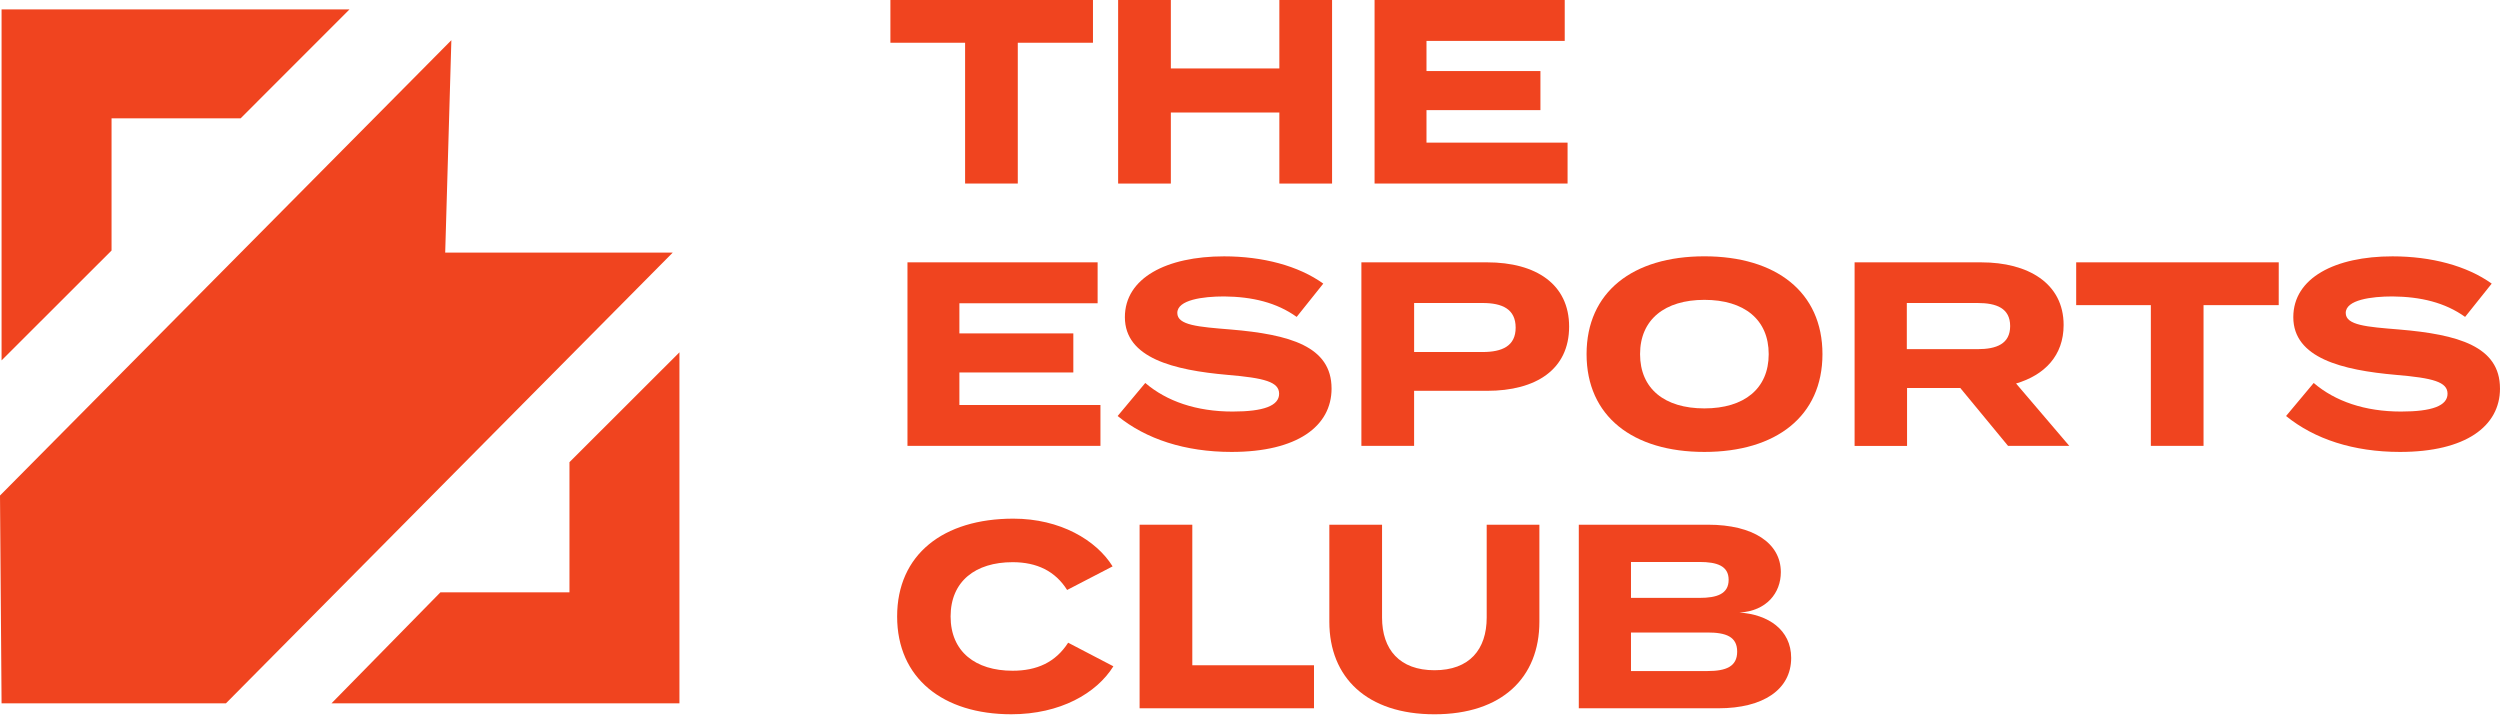
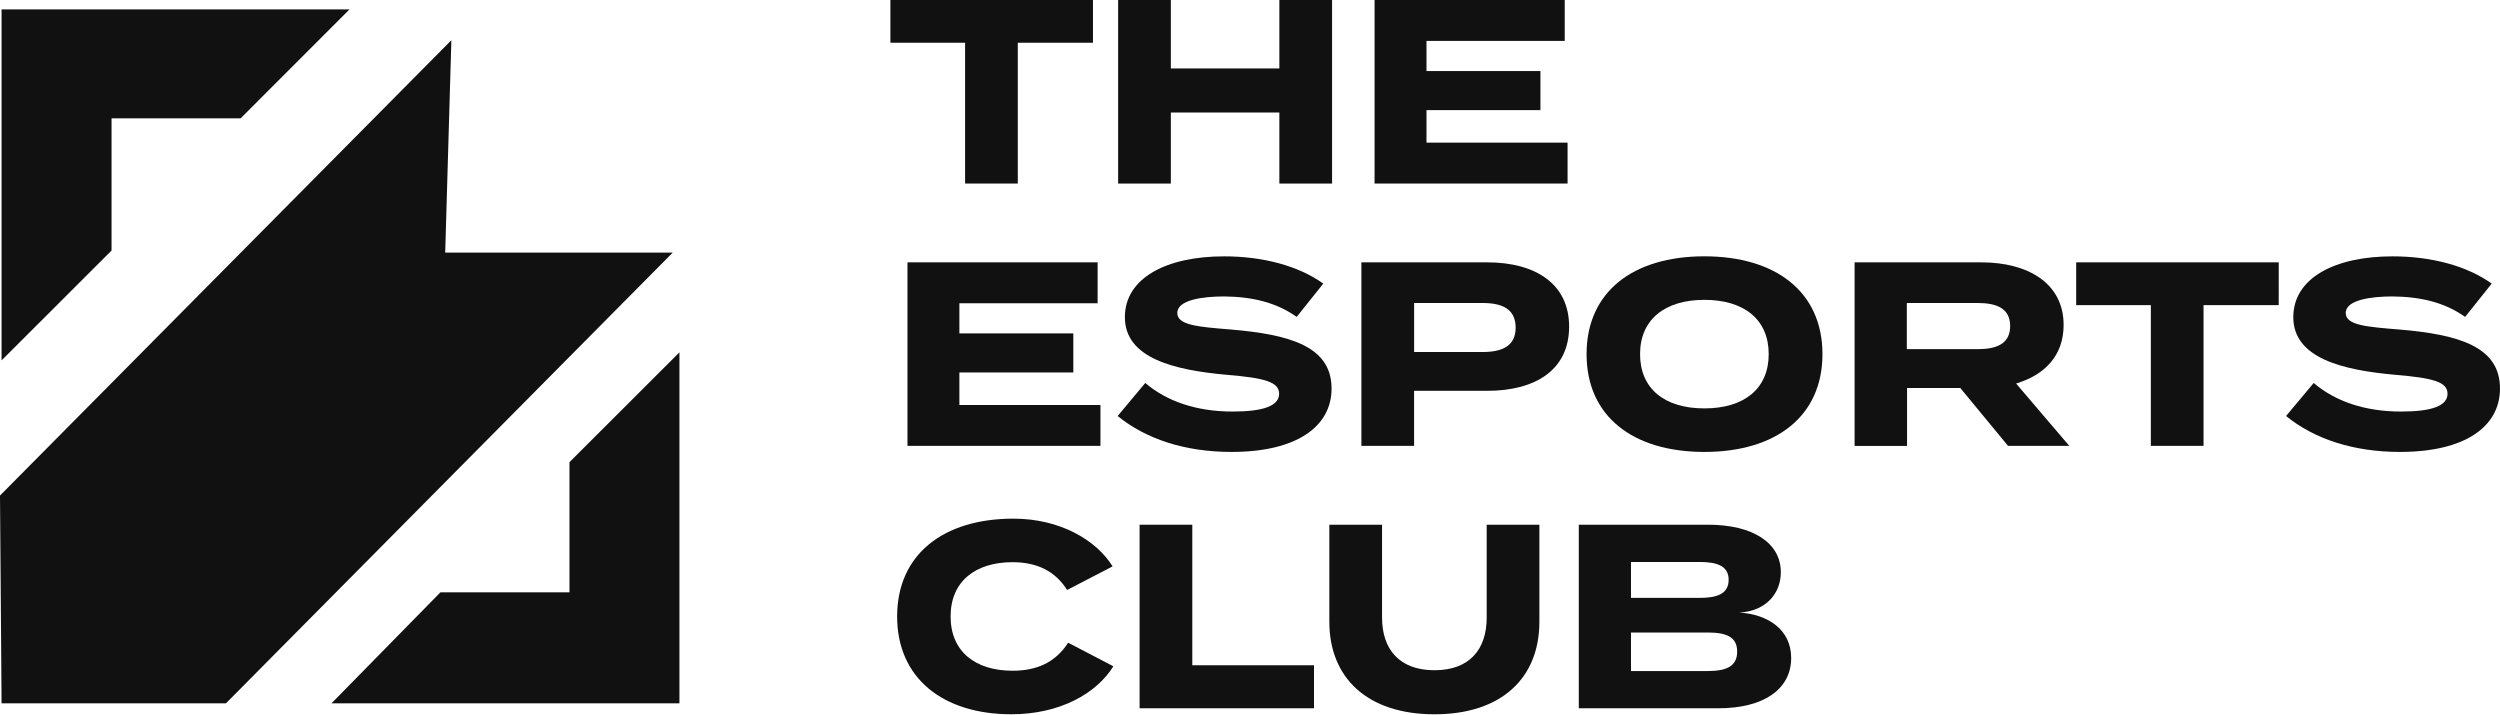
<svg xmlns="http://www.w3.org/2000/svg" width="245" height="70" viewBox="0 0 245 70" fill="none">
-   <path d="M107.111 4.189H99.743V17.987H94.58V4.189H87.26V0H107.111V4.189Z" fill="#f0441f" />
-   <path d="M130.543 0V17.989H125.377V11.026H114.743V17.989H109.577V0H114.743V6.708H125.377V0H130.543Z" fill="#f0441f" />
-   <path d="M153.622 13.978V17.987H134.708V0H153.343V4.009H139.796V6.963H150.962V10.792H139.796V13.978H153.622Z" fill="#f0441f" />
-   <path d="M107.844 39.689V43.698H88.932V25.709H107.567V29.718H94.02V32.672H105.186V36.501H94.02V39.687L107.844 39.689Z" fill="#f0441f" />
-   <path d="M130.494 38.071C130.494 41.774 127.127 44.289 120.694 44.289C116.136 44.289 112.313 43.031 109.529 40.769L112.237 37.531C114.34 39.329 117.251 40.332 120.796 40.332C123.834 40.332 125.354 39.766 125.354 38.586C125.354 37.429 123.935 37.043 120.289 36.737C115.022 36.274 110.238 35.091 110.238 31.082C110.238 27.228 114.34 25.122 119.96 25.122C123.758 25.122 127.251 26.047 129.681 27.794L127.074 31.057C125.098 29.642 122.719 29.077 119.96 29.051C117.884 29.051 115.376 29.383 115.376 30.669C115.376 31.877 117.428 32.032 120.593 32.289C126.392 32.777 130.492 33.934 130.492 38.069L130.494 38.071Z" fill="#f0441f" />
-   <path d="M153.774 32.006C153.774 36.194 150.558 38.301 145.722 38.301H138.582V43.698H133.416V25.709H145.722C150.558 25.709 153.774 27.871 153.774 32.006ZM148.534 32.109C148.534 30.283 147.216 29.694 145.293 29.694H138.584V34.498H145.293C147.219 34.498 148.534 33.908 148.534 32.109Z" fill="#f0441f" />
-   <path d="M155.484 34.705C155.484 28.614 160.014 25.119 167.029 25.119C174.045 25.119 178.601 28.614 178.601 34.705C178.601 40.797 174.043 44.289 167.029 44.289C160.016 44.289 155.484 40.795 155.484 34.705ZM173.333 34.705C173.333 31.312 170.929 29.385 167.029 29.385C163.156 29.385 160.726 31.312 160.726 34.705C160.726 38.099 163.132 40.023 167.029 40.023C170.927 40.023 173.333 38.097 173.333 34.705Z" fill="#f0441f" />
-   <path d="M196.792 43.7L192.108 38.022H186.891V43.7H181.75V25.711H194.183C198.716 25.711 202.235 27.74 202.235 31.852C202.235 34.858 200.362 36.76 197.575 37.583L202.792 43.698H196.79L196.792 43.7ZM193.805 34.217C195.652 34.217 196.995 33.705 196.995 31.954C196.995 30.204 195.652 29.694 193.805 29.694H186.868V34.215H193.805V34.217Z" fill="#f0441f" />
-   <path d="M223.314 29.9H215.947V43.698H210.783V29.9H203.466V25.711H223.317L223.314 29.9Z" fill="#f0441f" />
-   <path d="M245 38.071C245 41.774 241.633 44.289 235.2 44.289C230.642 44.289 226.819 43.031 224.034 40.769L226.743 37.531C228.846 39.329 231.757 40.332 235.301 40.332C238.339 40.332 239.859 39.766 239.859 38.586C239.859 37.429 238.441 37.043 234.795 36.737C229.528 36.274 224.744 35.091 224.744 31.082C224.744 27.228 228.846 25.122 234.465 25.122C238.263 25.122 241.757 26.047 244.187 27.794L241.58 31.057C239.604 29.642 237.225 29.077 234.465 29.051C232.39 29.051 229.882 29.383 229.882 30.669C229.882 31.877 231.934 32.032 235.099 32.289C240.898 32.777 244.998 33.934 244.998 38.069L245 38.071Z" fill="#f0441f" />
-   <path d="M104.679 62.985L109.111 65.297C107.466 67.943 103.896 69.998 99.11 69.998C92.426 69.998 87.919 66.478 87.919 60.414C87.919 54.351 92.426 50.828 99.313 50.828C103.896 50.828 107.441 52.934 109.035 55.505L104.578 57.817C103.413 55.968 101.616 55.094 99.235 55.094C95.589 55.094 93.159 56.971 93.159 60.414C93.159 63.857 95.589 65.732 99.235 65.732C101.614 65.732 103.438 64.911 104.679 62.985Z" fill="#f0441f" />
-   <path d="M128.772 65.196V69.411H111.68V51.422H116.846V65.196H128.772Z" fill="#f0441f" />
-   <path d="M150.86 51.422V60.931C150.86 66.405 147.189 70 140.579 70C133.969 70 130.275 66.403 130.275 60.931V51.422H135.441V60.519C135.441 63.654 137.161 65.683 140.581 65.683C144.001 65.683 145.696 63.654 145.696 60.519V51.422H150.862H150.86Z" fill="#f0441f" />
-   <path d="M175.535 64.476C175.535 67.585 172.774 69.411 168.419 69.411H154.722V51.422H167.407C171.763 51.422 174.522 53.196 174.522 56.073C174.522 58.102 173.129 59.876 170.471 60.031C173.255 60.211 175.535 61.702 175.535 64.476ZM159.837 58.593H166.546C168.267 58.593 169.407 58.205 169.407 56.819C169.407 55.456 168.267 55.073 166.546 55.073H159.837V58.593ZM170.243 63.859C170.243 62.394 169.153 61.985 167.331 61.985H159.837V65.762H167.331C169.155 65.762 170.243 65.325 170.243 63.859Z" fill="#f0441f" />
-   <path d="M43.63 24.752H65.931L22.144 68.924H0.154L0 48.563L44.234 3.94L43.63 24.752Z" fill="#f0441f" />
-   <path d="M66.585 68.924H32.488L43.159 58.051H55.807V45.293L66.585 34.527V68.924Z" fill="#f0441f" />
-   <path d="M23.58 11.596H10.932V24.552L0.154 35.318V0.921H34.251L23.58 11.596Z" fill="#f0441f" />
+   <path d="M107.111 4.189H99.743V17.987H94.58V4.189H87.26V0H107.111V4.189Z" fill="#111111" />
+   <path d="M130.543 0V17.989H125.377V11.026H114.743V17.989H109.577V0H114.743V6.708H125.377V0H130.543Z" fill="#111111" />
+   <path d="M153.622 13.978V17.987H134.708V0H153.343V4.009H139.796V6.963H150.962V10.792H139.796V13.978H153.622Z" fill="#111111" />
+   <path d="M107.844 39.689V43.698H88.932V25.709H107.567V29.718H94.02V32.672H105.186V36.501H94.02V39.687L107.844 39.689Z" fill="#111111" />
+   <path d="M130.494 38.071C130.494 41.774 127.127 44.289 120.694 44.289C116.136 44.289 112.313 43.031 109.529 40.769L112.237 37.531C114.34 39.329 117.251 40.332 120.796 40.332C123.834 40.332 125.354 39.766 125.354 38.586C125.354 37.429 123.935 37.043 120.289 36.737C115.022 36.274 110.238 35.091 110.238 31.082C110.238 27.228 114.34 25.122 119.96 25.122C123.758 25.122 127.251 26.047 129.681 27.794L127.074 31.057C125.098 29.642 122.719 29.077 119.96 29.051C117.884 29.051 115.376 29.383 115.376 30.669C115.376 31.877 117.428 32.032 120.593 32.289C126.392 32.777 130.492 33.934 130.492 38.069L130.494 38.071Z" fill="#111111" />
+   <path d="M153.774 32.006C153.774 36.194 150.558 38.301 145.722 38.301H138.582V43.698H133.416V25.709H145.722C150.558 25.709 153.774 27.871 153.774 32.006ZM148.534 32.109C148.534 30.283 147.216 29.694 145.293 29.694H138.584V34.498H145.293C147.219 34.498 148.534 33.908 148.534 32.109Z" fill="#111111" />
+   <path d="M155.484 34.705C155.484 28.614 160.014 25.119 167.029 25.119C174.045 25.119 178.601 28.614 178.601 34.705C178.601 40.797 174.043 44.289 167.029 44.289C160.016 44.289 155.484 40.795 155.484 34.705ZM173.333 34.705C173.333 31.312 170.929 29.385 167.029 29.385C163.156 29.385 160.726 31.312 160.726 34.705C160.726 38.099 163.132 40.023 167.029 40.023C170.927 40.023 173.333 38.097 173.333 34.705Z" fill="#111111" />
+   <path d="M196.792 43.7L192.108 38.022H186.891V43.7H181.75V25.711H194.183C198.716 25.711 202.235 27.74 202.235 31.852C202.235 34.858 200.362 36.76 197.575 37.583L202.792 43.698H196.79L196.792 43.7ZM193.805 34.217C195.652 34.217 196.995 33.705 196.995 31.954C196.995 30.204 195.652 29.694 193.805 29.694H186.868V34.215H193.805V34.217Z" fill="#111111" />
+   <path d="M223.314 29.9H215.947V43.698H210.783V29.9H203.466V25.711H223.317L223.314 29.9Z" fill="#111111" />
+   <path d="M245 38.071C245 41.774 241.633 44.289 235.2 44.289C230.642 44.289 226.819 43.031 224.034 40.769L226.743 37.531C228.846 39.329 231.757 40.332 235.301 40.332C238.339 40.332 239.859 39.766 239.859 38.586C239.859 37.429 238.441 37.043 234.795 36.737C229.528 36.274 224.744 35.091 224.744 31.082C224.744 27.228 228.846 25.122 234.465 25.122C238.263 25.122 241.757 26.047 244.187 27.794L241.58 31.057C239.604 29.642 237.225 29.077 234.465 29.051C232.39 29.051 229.882 29.383 229.882 30.669C229.882 31.877 231.934 32.032 235.099 32.289C240.898 32.777 244.998 33.934 244.998 38.069L245 38.071Z" fill="#111111" />
+   <path d="M104.679 62.985L109.111 65.297C107.466 67.943 103.896 69.998 99.11 69.998C92.426 69.998 87.919 66.478 87.919 60.414C87.919 54.351 92.426 50.828 99.313 50.828C103.896 50.828 107.441 52.934 109.035 55.505L104.578 57.817C103.413 55.968 101.616 55.094 99.235 55.094C95.589 55.094 93.159 56.971 93.159 60.414C93.159 63.857 95.589 65.732 99.235 65.732C101.614 65.732 103.438 64.911 104.679 62.985Z" fill="#111111" />
+   <path d="M128.772 65.196V69.411H111.68V51.422H116.846V65.196H128.772Z" fill="#111111" />
+   <path d="M150.86 51.422V60.931C150.86 66.405 147.189 70 140.579 70C133.969 70 130.275 66.403 130.275 60.931V51.422H135.441V60.519C135.441 63.654 137.161 65.683 140.581 65.683C144.001 65.683 145.696 63.654 145.696 60.519V51.422H150.862H150.86Z" fill="#111111" />
+   <path d="M175.535 64.476C175.535 67.585 172.774 69.411 168.419 69.411H154.722V51.422H167.407C171.763 51.422 174.522 53.196 174.522 56.073C174.522 58.102 173.129 59.876 170.471 60.031C173.255 60.211 175.535 61.702 175.535 64.476ZM159.837 58.593H166.546C168.267 58.593 169.407 58.205 169.407 56.819C169.407 55.456 168.267 55.073 166.546 55.073H159.837V58.593ZM170.243 63.859C170.243 62.394 169.153 61.985 167.331 61.985H159.837V65.762H167.331C169.155 65.762 170.243 65.325 170.243 63.859Z" fill="#111111" />
+   <path d="M43.63 24.752H65.931L22.144 68.924H0.154L0 48.563L44.234 3.94L43.63 24.752Z" fill="#111111" />
+   <path d="M66.585 68.924H32.488L43.159 58.051H55.807V45.293L66.585 34.527V68.924Z" fill="#111111" />
+   <path d="M23.58 11.596H10.932V24.552L0.154 35.318V0.921H34.251L23.58 11.596Z" fill="#111111" />
</svg>
